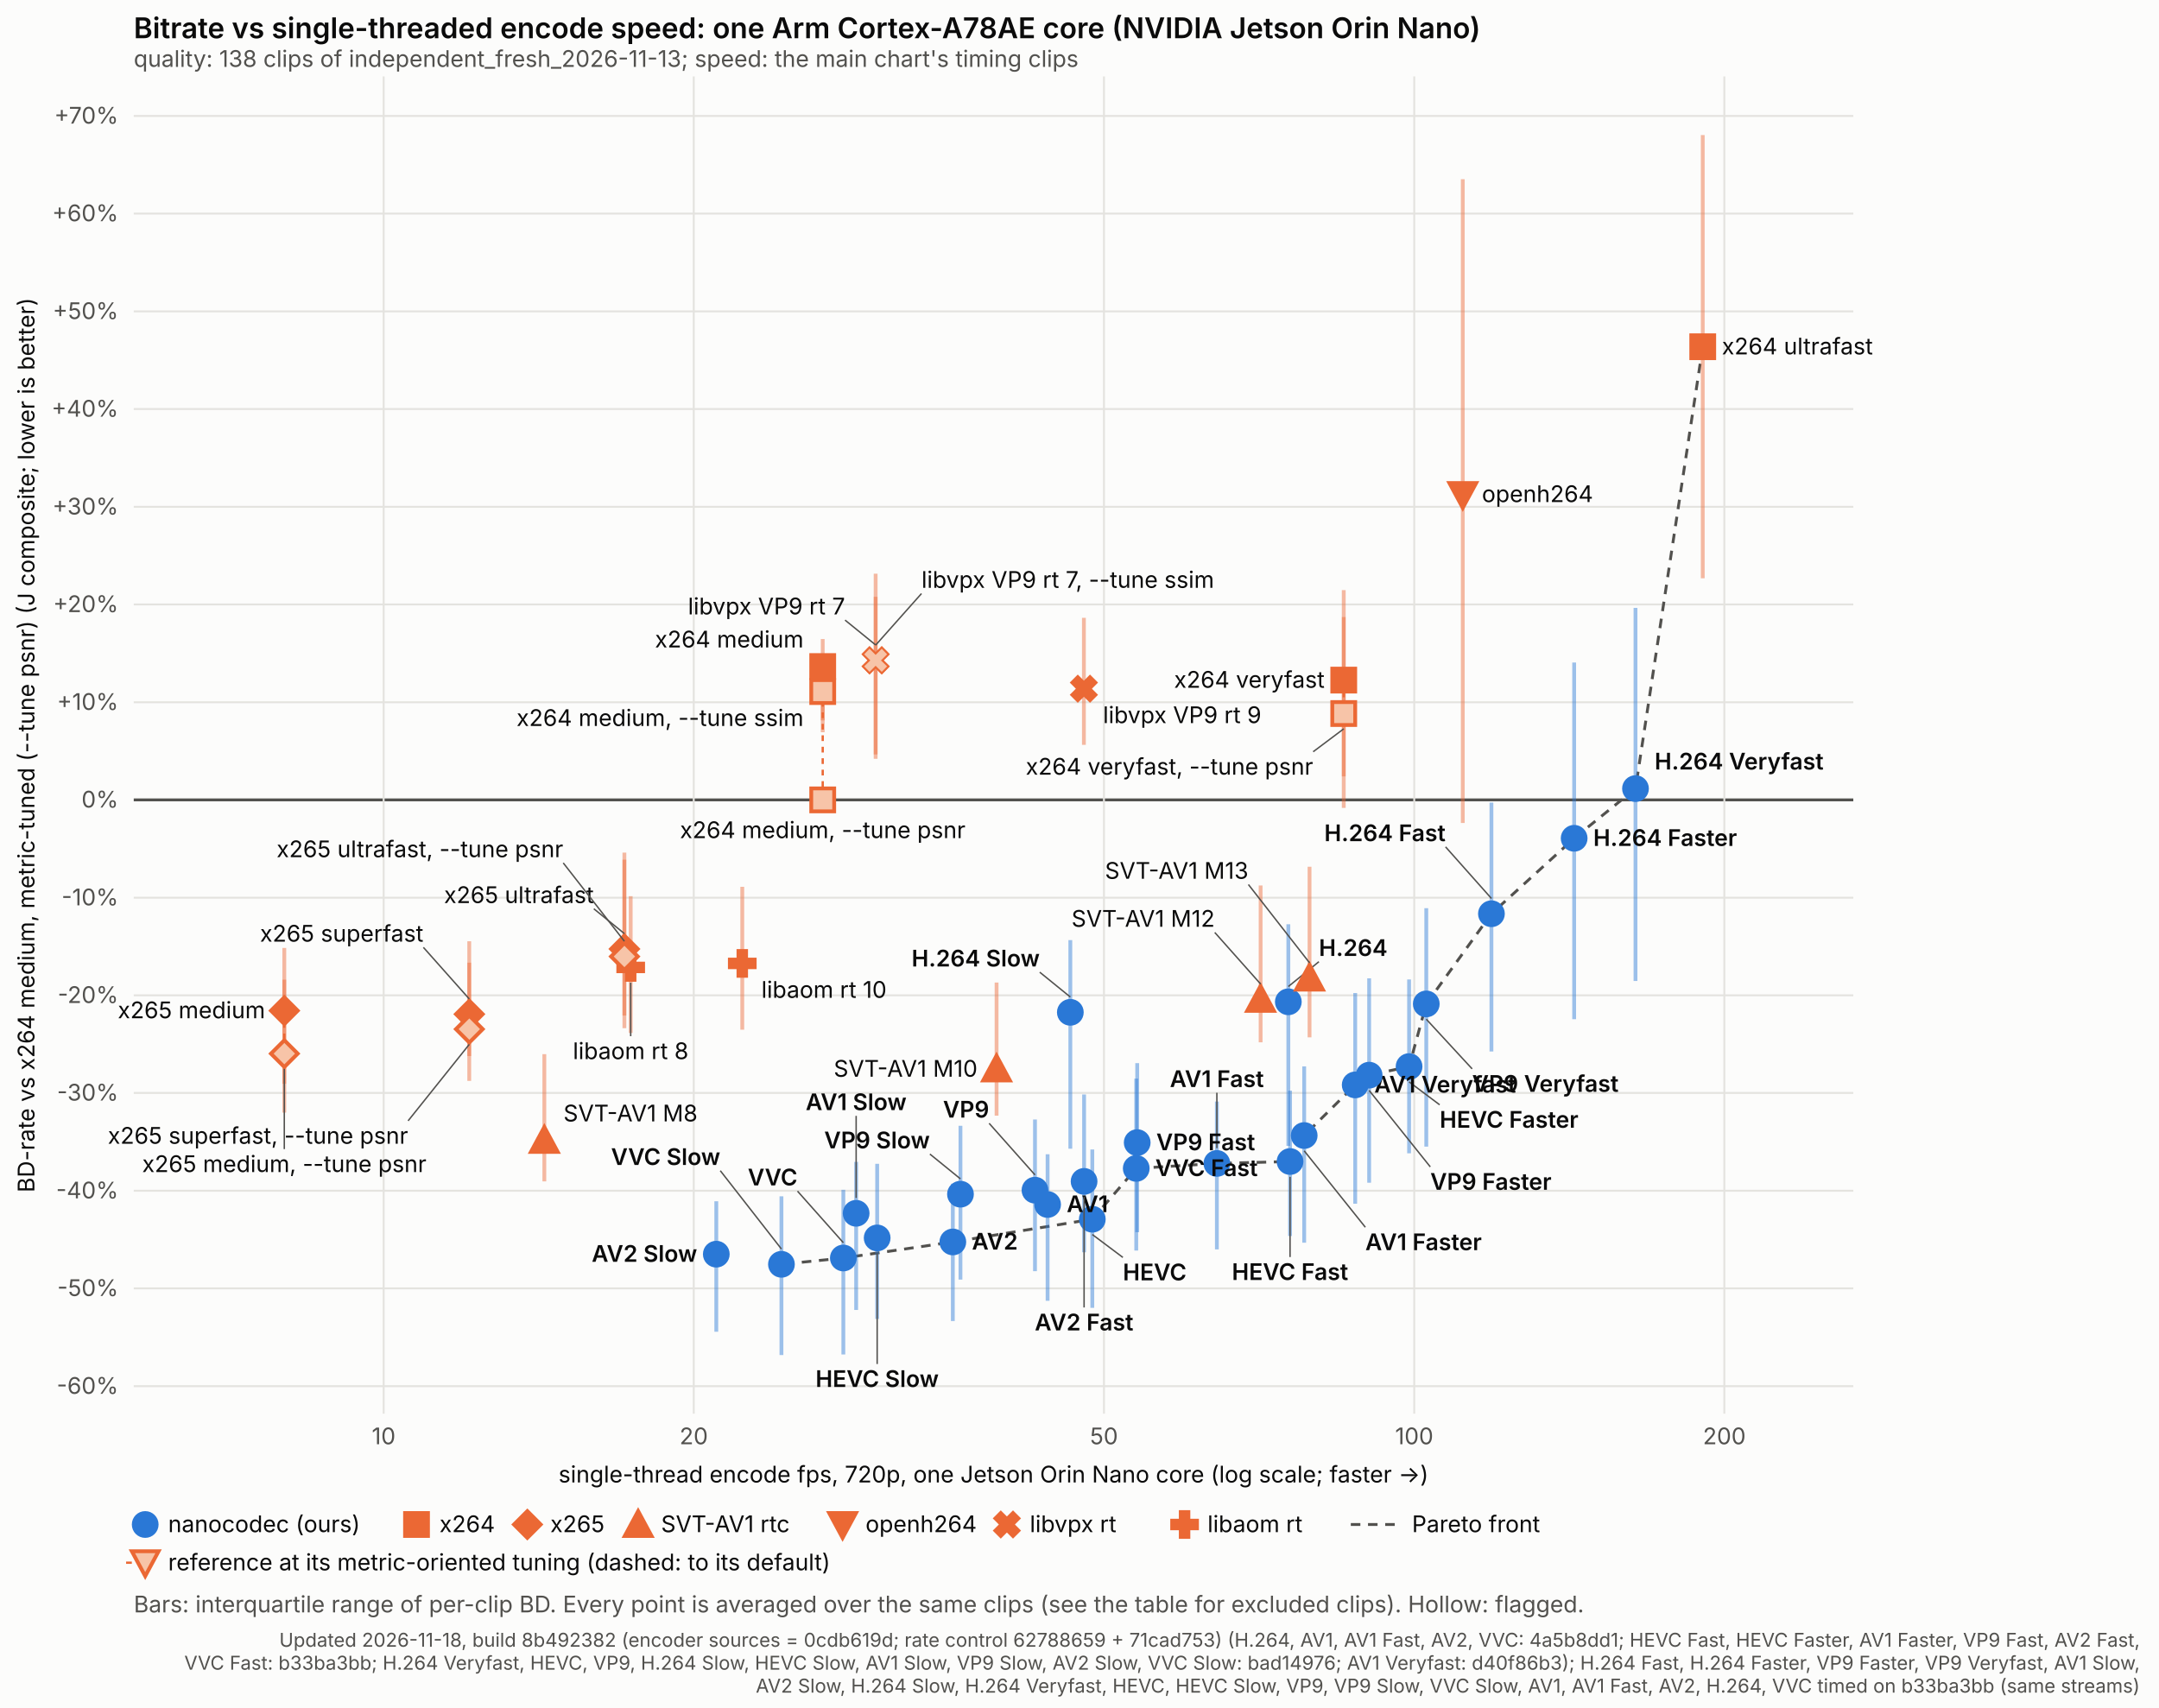
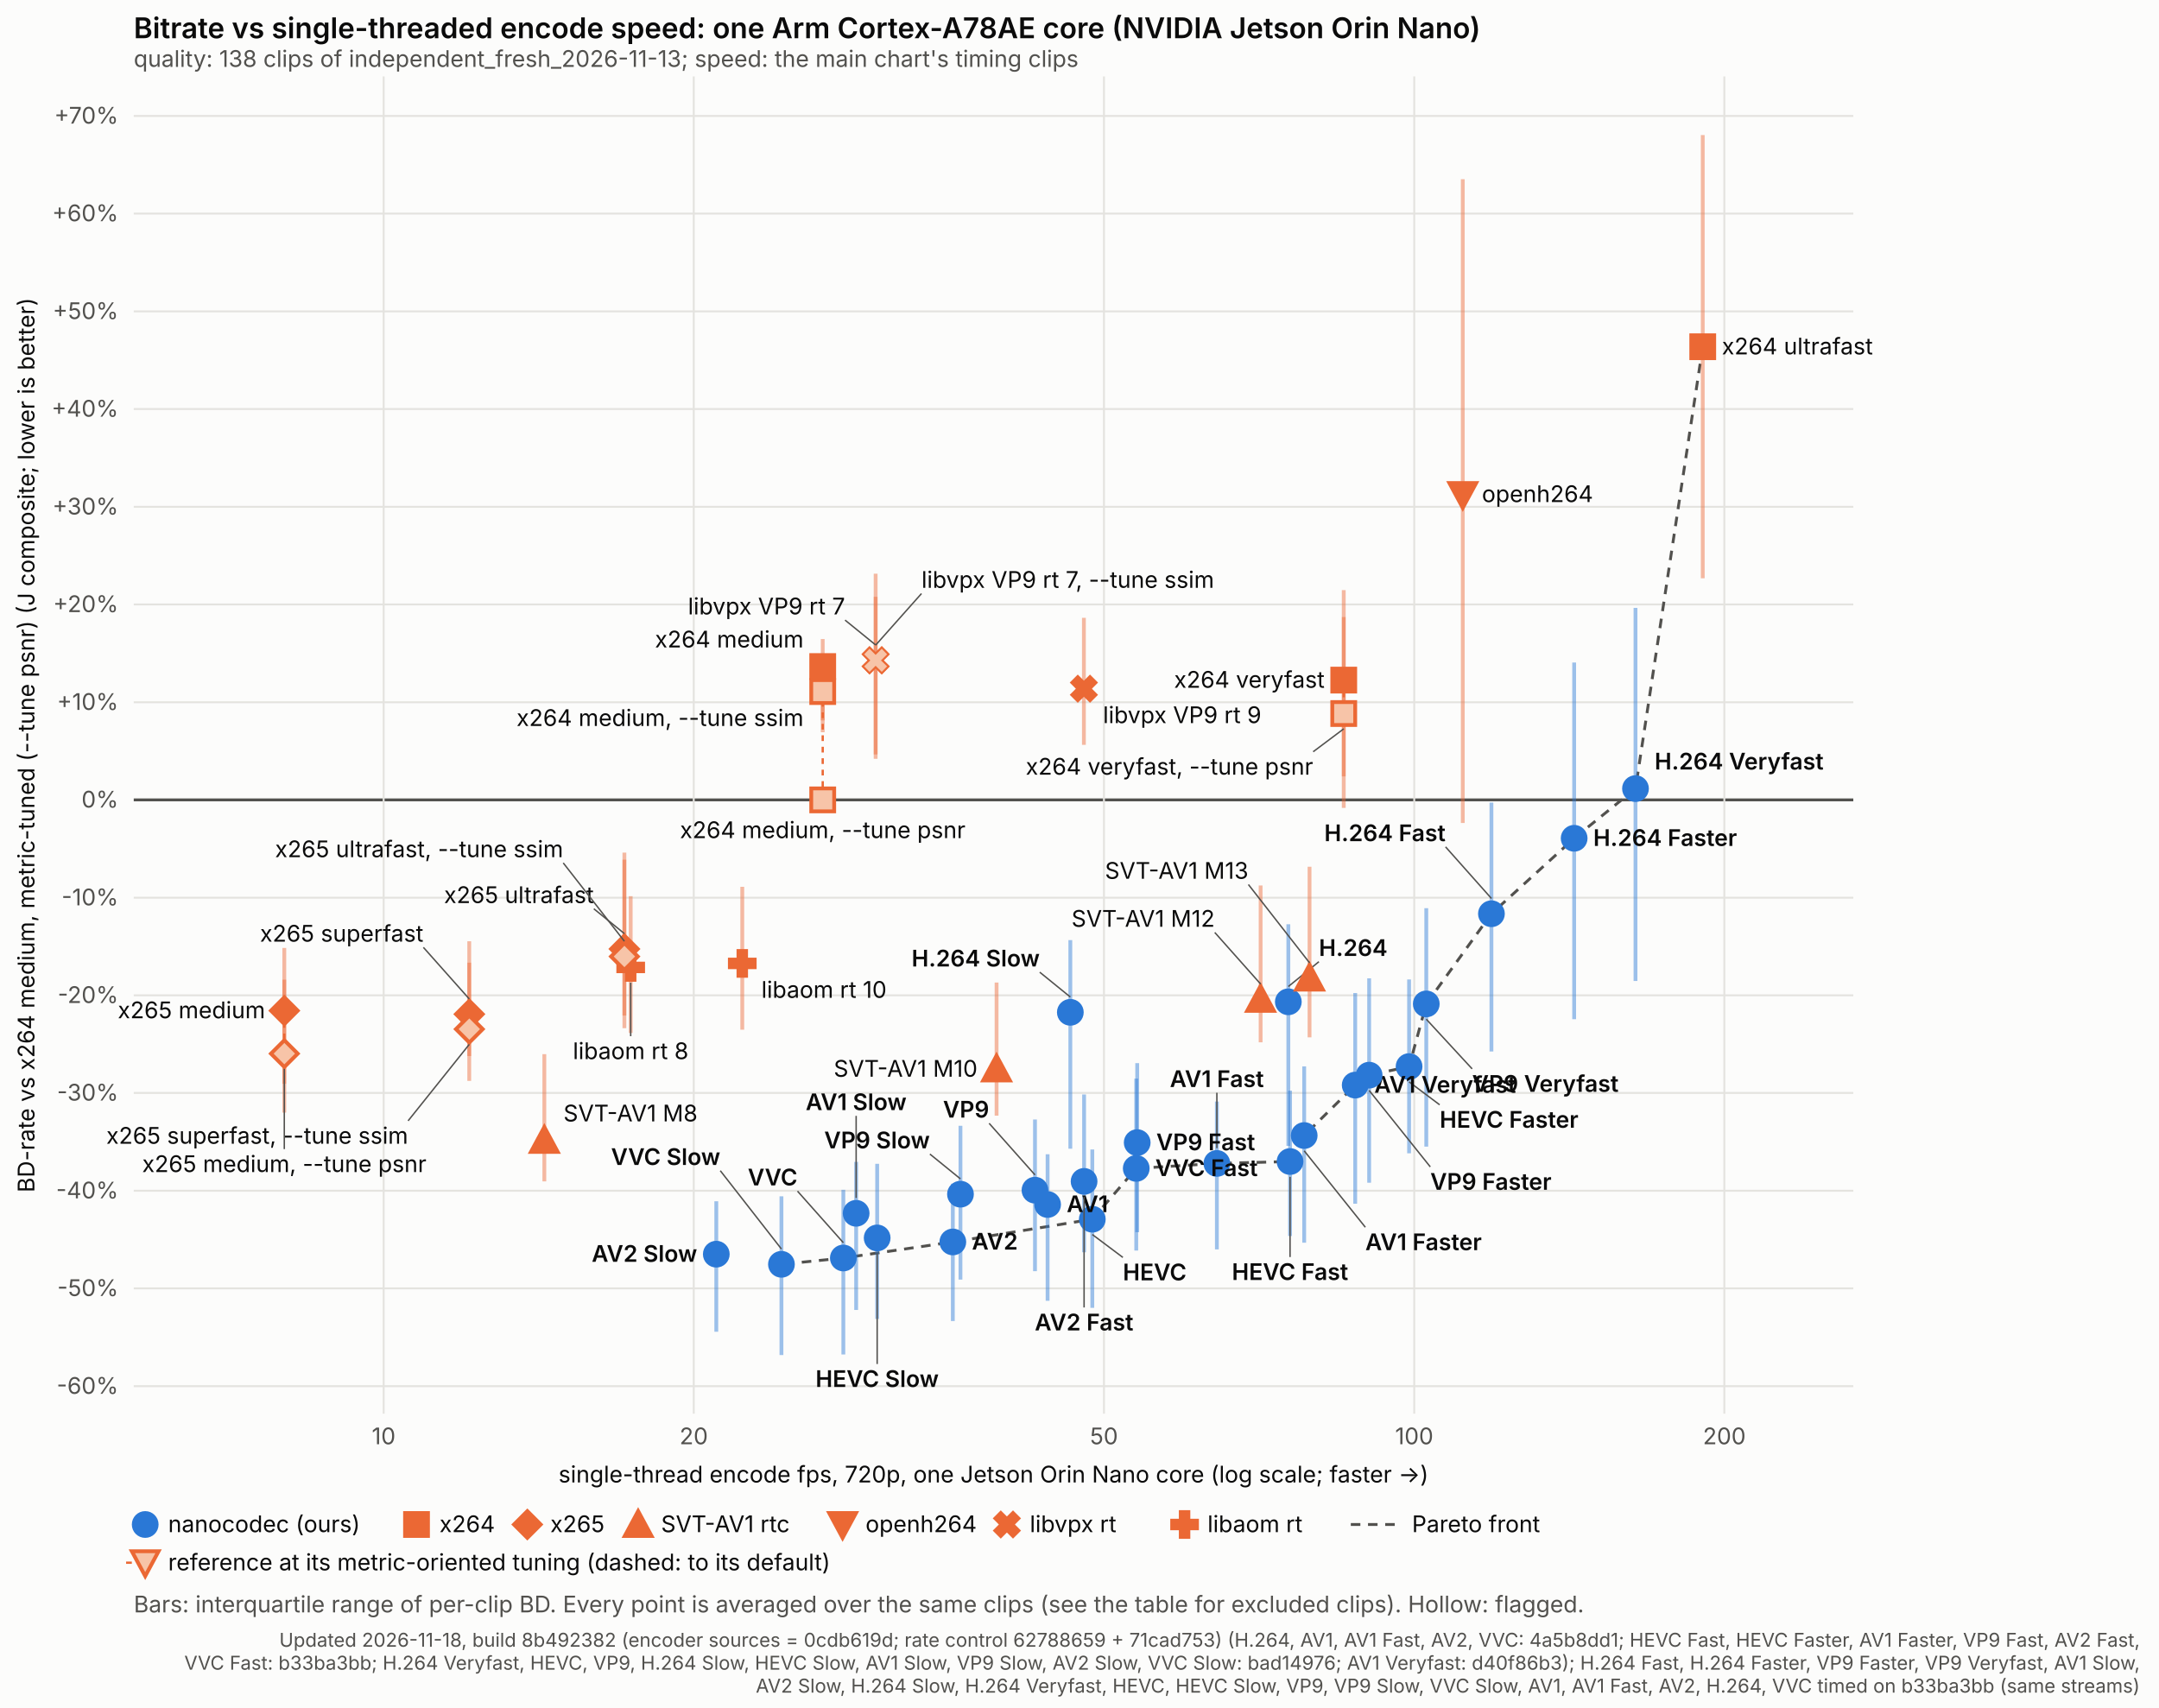
<svg xmlns="http://www.w3.org/2000/svg" viewBox="0 0 1130 894" width="1130" height="894" font-family="system-ui, -apple-system, Segoe UI, sans-serif" font-size="12">
  <rect width="1130" height="894" fill="#fcfcfb" />
  <text x="70" y="20" font-size="15" font-weight="600" fill="#0b0b0b">Bitrate vs single-threaded encode speed: one Arm Cortex-A78AE core (NVIDIA Jetson Orin Nano)</text>
  <text x="70" y="35" fill="#52514e">quality: 138 clips of independent_fresh_2026-11-13; speed: the main chart's timing clips</text>
  <line x1="70" x2="970" y1="725.6" y2="725.6" stroke="#e4e3df" stroke-width="1" />
  <text x="62" y="729.6" text-anchor="end" fill="#52514e">-60%</text>
  <line x1="70" x2="970" y1="674.4" y2="674.4" stroke="#e4e3df" stroke-width="1" />
  <text x="62" y="678.4" text-anchor="end" fill="#52514e">-50%</text>
  <line x1="70" x2="970" y1="623.3" y2="623.3" stroke="#e4e3df" stroke-width="1" />
  <text x="62" y="627.3" text-anchor="end" fill="#52514e">-40%</text>
  <line x1="70" x2="970" y1="572.1" y2="572.1" stroke="#e4e3df" stroke-width="1" />
  <text x="62" y="576.1" text-anchor="end" fill="#52514e">-30%</text>
  <line x1="70" x2="970" y1="521.0" y2="521.0" stroke="#e4e3df" stroke-width="1" />
  <text x="62" y="525.0" text-anchor="end" fill="#52514e">-20%</text>
  <line x1="70" x2="970" y1="469.9" y2="469.9" stroke="#e4e3df" stroke-width="1" />
  <text x="62" y="473.9" text-anchor="end" fill="#52514e">-10%</text>
  <line x1="70" x2="970" y1="418.7" y2="418.7" stroke="#52514e" stroke-width="1.5" />
  <text x="62" y="422.7" text-anchor="end" fill="#52514e">0%</text>
  <line x1="70" x2="970" y1="367.6" y2="367.6" stroke="#e4e3df" stroke-width="1" />
  <text x="62" y="371.6" text-anchor="end" fill="#52514e">+10%</text>
  <line x1="70" x2="970" y1="316.4" y2="316.4" stroke="#e4e3df" stroke-width="1" />
  <text x="62" y="320.4" text-anchor="end" fill="#52514e">+20%</text>
  <line x1="70" x2="970" y1="265.3" y2="265.3" stroke="#e4e3df" stroke-width="1" />
  <text x="62" y="269.3" text-anchor="end" fill="#52514e">+30%</text>
  <line x1="70" x2="970" y1="214.1" y2="214.1" stroke="#e4e3df" stroke-width="1" />
  <text x="62" y="218.1" text-anchor="end" fill="#52514e">+40%</text>
  <line x1="70" x2="970" y1="163.0" y2="163.0" stroke="#e4e3df" stroke-width="1" />
  <text x="62" y="167.0" text-anchor="end" fill="#52514e">+50%</text>
  <line x1="70" x2="970" y1="111.8" y2="111.8" stroke="#e4e3df" stroke-width="1" />
  <text x="62" y="115.8" text-anchor="end" fill="#52514e">+60%</text>
  <line x1="70" x2="970" y1="60.7" y2="60.7" stroke="#e4e3df" stroke-width="1" />
  <text x="62" y="64.7" text-anchor="end" fill="#52514e">+70%</text>
  <line x1="200.8" x2="200.8" y1="40" y2="740" stroke="#e4e3df" />
  <text x="200.8" y="756" text-anchor="middle" fill="#52514e">10</text>
  <line x1="363.1" x2="363.1" y1="40" y2="740" stroke="#e4e3df" />
  <text x="363.1" y="756" text-anchor="middle" fill="#52514e">20</text>
  <line x1="577.8" x2="577.8" y1="40" y2="740" stroke="#e4e3df" />
  <text x="577.8" y="756" text-anchor="middle" fill="#52514e">50</text>
  <line x1="740.2" x2="740.2" y1="40" y2="740" stroke="#e4e3df" />
  <text x="740.2" y="756" text-anchor="middle" fill="#52514e">100</text>
  <line x1="902.5" x2="902.5" y1="40" y2="740" stroke="#e4e3df" />
  <text x="902.5" y="756" text-anchor="middle" fill="#52514e">200</text>
  <text x="520.0" y="776" text-anchor="middle" fill="#0b0b0b">single-thread encode fps, 720p, one Jetson Orin Nano core (log scale; faster →)</text>
  <text transform="translate(18,390.0) rotate(-90)" text-anchor="middle" fill="#0b0b0b">BD-rate vs x264 medium, metric-tuned (--tune psnr) (J composite; lower is better)</text>
-   <polyline points="891.2,181.5 856.0,412.8 823.9,438.8 780.6,478.3 746.5,525.5 737.5,558.3 716.6,562.8 709.3,567.9 682.6,594.4 675.2,608.0 636.9,609.0 594.7,611.6 571.7,638.2 498.7,650.1 441.4,658.5 409.0,661.8" fill="none" stroke="#52514e" stroke-width="1.5" stroke-dasharray="5 4" />
+   <polyline points="891.2,181.5 856.0,412.8 823.9,438.8 780.6,478.3 746.5,525.5 737.5,558.3 716.6,562.8 709.3,568.0 682.6,594.4 675.2,608.0 636.9,609.0 594.7,611.6 571.7,638.2 498.7,650.1 441.4,658.5 409.0,661.8" fill="none" stroke="#52514e" stroke-width="1.5" stroke-dasharray="5 4" />
  <line x1="430.6" y1="348.9" x2="430.6" y2="418.7" stroke="#eb6834" stroke-width="1.2" stroke-dasharray="3 3" />
  <line x1="703.3" y1="356.0" x2="703.3" y2="373.5" stroke="#eb6834" stroke-width="1.2" stroke-dasharray="3 3" />
  <line x1="430.6" y1="348.9" x2="430.6" y2="362.0" stroke="#eb6834" stroke-width="1.2" stroke-dasharray="3 3" />
  <line x1="326.8" y1="496.7" x2="326.8" y2="500.7" stroke="#eb6834" stroke-width="1.2" stroke-dasharray="3 3" />
  <line x1="245.6" y1="530.9" x2="245.6" y2="538.7" stroke="#eb6834" stroke-width="1.2" stroke-dasharray="3 3" />
  <line x1="148.8" y1="529.0" x2="148.8" y2="551.5" stroke="#eb6834" stroke-width="1.2" stroke-dasharray="3 3" />
  <line x1="458.3" y1="345.6" x2="458.3" y2="345.7" stroke="#eb6834" stroke-width="1.2" stroke-dasharray="3 3" />
  <line x1="430.6" x2="430.6" y1="418.7" y2="418.7" stroke="#eb6834" stroke-opacity="0.45" stroke-width="2" />
  <line x1="430.6" x2="430.6" y1="377.1" y2="334.5" stroke="#eb6834" stroke-opacity="0.45" stroke-width="2" />
  <line x1="560.2" x2="560.2" y1="601.3" y2="492.1" stroke="#2a78d6" stroke-opacity="0.45" stroke-width="2" />
  <line x1="674.3" x2="674.3" y1="599.8" y2="483.8" stroke="#2a78d6" stroke-opacity="0.45" stroke-width="2" />
  <line x1="780.6" x2="780.6" y1="550.4" y2="420.1" stroke="#2a78d6" stroke-opacity="0.45" stroke-width="2" />
  <line x1="823.9" x2="823.9" y1="533.5" y2="346.8" stroke="#2a78d6" stroke-opacity="0.45" stroke-width="2" />
  <line x1="856.0" x2="856.0" y1="513.5" y2="318.2" stroke="#2a78d6" stroke-opacity="0.45" stroke-width="2" />
  <line x1="459.1" x2="459.1" y1="690.4" y2="609.2" stroke="#2a78d6" stroke-opacity="0.45" stroke-width="2" />
  <line x1="571.7" x2="571.7" y1="684.6" y2="601.7" stroke="#2a78d6" stroke-opacity="0.45" stroke-width="2" />
  <line x1="675.2" x2="675.2" y1="647.0" y2="570.9" stroke="#2a78d6" stroke-opacity="0.45" stroke-width="2" />
  <line x1="737.5" x2="737.5" y1="603.7" y2="512.7" stroke="#2a78d6" stroke-opacity="0.45" stroke-width="2" />
  <line x1="448.1" x2="448.1" y1="685.7" y2="608.2" stroke="#2a78d6" stroke-opacity="0.45" stroke-width="2" />
  <line x1="548.3" x2="548.3" y1="680.9" y2="604.2" stroke="#2a78d6" stroke-opacity="0.45" stroke-width="2" />
  <line x1="636.9" x2="636.9" y1="654.0" y2="576.6" stroke="#2a78d6" stroke-opacity="0.45" stroke-width="2" />
  <line x1="682.6" x2="682.6" y1="650.5" y2="558.2" stroke="#2a78d6" stroke-opacity="0.45" stroke-width="2" />
  <line x1="709.3" x2="709.3" y1="630.1" y2="519.8" stroke="#2a78d6" stroke-opacity="0.45" stroke-width="2" />
  <line x1="502.7" x2="502.7" y1="669.8" y2="589.3" stroke="#2a78d6" stroke-opacity="0.45" stroke-width="2" />
  <line x1="541.7" x2="541.7" y1="665.4" y2="586.0" stroke="#2a78d6" stroke-opacity="0.45" stroke-width="2" />
  <line x1="595.2" x2="595.2" y1="645.0" y2="556.5" stroke="#2a78d6" stroke-opacity="0.45" stroke-width="2" />
  <line x1="716.6" x2="716.6" y1="619.1" y2="512.1" stroke="#2a78d6" stroke-opacity="0.45" stroke-width="2" />
  <line x1="746.5" x2="746.5" y1="600.2" y2="475.4" stroke="#2a78d6" stroke-opacity="0.45" stroke-width="2" />
  <line x1="374.9" x2="374.9" y1="697.1" y2="628.8" stroke="#2a78d6" stroke-opacity="0.45" stroke-width="2" />
  <line x1="498.7" x2="498.7" y1="691.5" y2="619.6" stroke="#2a78d6" stroke-opacity="0.45" stroke-width="2" />
  <line x1="567.4" x2="567.4" y1="655.5" y2="572.9" stroke="#2a78d6" stroke-opacity="0.45" stroke-width="2" />
  <line x1="409.0" x2="409.0" y1="709.3" y2="626.2" stroke="#2a78d6" stroke-opacity="0.45" stroke-width="2" />
  <line x1="441.4" x2="441.4" y1="709.0" y2="622.8" stroke="#2a78d6" stroke-opacity="0.45" stroke-width="2" />
  <line x1="594.7" x2="594.7" y1="654.6" y2="564.6" stroke="#2a78d6" stroke-opacity="0.45" stroke-width="2" />
  <line x1="765.6" x2="765.6" y1="430.8" y2="93.8" stroke="#eb6834" stroke-opacity="0.45" stroke-width="2" />
  <line x1="891.2" x2="891.2" y1="302.7" y2="70.7" stroke="#eb6834" stroke-opacity="0.45" stroke-width="2" />
  <line x1="703.3" x2="703.3" y1="406.4" y2="308.9" stroke="#eb6834" stroke-opacity="0.45" stroke-width="2" />
  <line x1="326.8" x2="326.8" y1="531.6" y2="446.3" stroke="#eb6834" stroke-opacity="0.45" stroke-width="2" />
  <line x1="245.6" x2="245.6" y1="552.8" y2="492.7" stroke="#eb6834" stroke-opacity="0.45" stroke-width="2" />
  <line x1="148.8" x2="148.8" y1="567.3" y2="496.2" stroke="#eb6834" stroke-opacity="0.45" stroke-width="2" />
  <line x1="284.9" x2="284.9" y1="618.4" y2="551.8" stroke="#eb6834" stroke-opacity="0.45" stroke-width="2" />
  <line x1="521.6" x2="521.6" y1="584.0" y2="514.3" stroke="#eb6834" stroke-opacity="0.45" stroke-width="2" />
  <line x1="659.8" x2="659.8" y1="545.6" y2="463.5" stroke="#eb6834" stroke-opacity="0.45" stroke-width="2" />
  <line x1="685.4" x2="685.4" y1="543.0" y2="453.7" stroke="#eb6834" stroke-opacity="0.45" stroke-width="2" />
  <line x1="458.3" x2="458.3" y1="394.9" y2="300.3" stroke="#eb6834" stroke-opacity="0.45" stroke-width="2" />
  <line x1="567.3" x2="567.3" y1="389.9" y2="323.4" stroke="#eb6834" stroke-opacity="0.45" stroke-width="2" />
  <line x1="330.1" x2="330.1" y1="540.7" y2="469.1" stroke="#eb6834" stroke-opacity="0.45" stroke-width="2" />
  <line x1="388.5" x2="388.5" y1="539.0" y2="464.2" stroke="#eb6834" stroke-opacity="0.45" stroke-width="2" />
  <line x1="703.3" x2="703.3" y1="422.9" y2="323.0" stroke="#eb6834" stroke-opacity="0.45" stroke-width="2" />
  <line x1="430.6" x2="430.6" y1="383.3" y2="343.6" stroke="#eb6834" stroke-opacity="0.45" stroke-width="2" />
  <line x1="326.8" x2="326.8" y1="538.2" y2="450.0" stroke="#eb6834" stroke-opacity="0.45" stroke-width="2" />
  <line x1="245.6" x2="245.6" y1="565.8" y2="503.9" stroke="#eb6834" stroke-opacity="0.45" stroke-width="2" />
  <line x1="148.8" x2="148.8" y1="582.4" y2="512.8" stroke="#eb6834" stroke-opacity="0.45" stroke-width="2" />
  <line x1="458.3" x2="458.3" y1="397.2" y2="312.4" stroke="#eb6834" stroke-opacity="0.45" stroke-width="2" />
  <g>
    <rect x="424.6" y="412.7" width="12" height="12" fill="#f7c4a8" stroke="#eb6834" stroke-width="2" />
  </g>
  <text x="430.6" y="438.7" text-anchor="middle" fill="#0b0b0b">x264 medium, --tune psnr</text>
  <g>
    <rect x="424.6" y="342.9" width="12" height="12" fill="#eb6834" stroke="#eb6834" stroke-width="2" />
  </g>
  <text x="420.6" y="338.9" text-anchor="end" fill="#0b0b0b">x264 medium</text>
  <g>
    <circle cx="560.2" cy="529.9" r="6" fill="#2a78d6" stroke="#2a78d6" stroke-width="2" />
  </g>
  <line x1="560.2" y1="521.9" x2="544.2" y2="508.9" stroke="#52514e" stroke-width="0.75" />
  <text x="544.2" y="505.9" text-anchor="end" fill="#0b0b0b" font-weight="600">H.264 Slow</text>
  <g>
    <circle cx="674.3" cy="524.4" r="6" fill="#2a78d6" stroke="#2a78d6" stroke-width="2" />
  </g>
  <line x1="674.3" y1="516.4" x2="690.3" y2="503.4" stroke="#52514e" stroke-width="0.75" />
  <text x="690.3" y="500.4" text-anchor="start" fill="#0b0b0b" font-weight="600">H.264</text>
  <g>
    <circle cx="780.6" cy="478.3" r="6" fill="#2a78d6" stroke="#2a78d6" stroke-width="2" />
  </g>
  <line x1="780.6" y1="470.3" x2="756.6" y2="443.3" stroke="#52514e" stroke-width="0.75" />
  <text x="756.6" y="440.3" text-anchor="end" fill="#0b0b0b" font-weight="600">H.264 Fast</text>
  <g>
    <circle cx="823.9" cy="438.8" r="6" fill="#2a78d6" stroke="#2a78d6" stroke-width="2" />
  </g>
  <text x="833.9" y="442.8" text-anchor="start" fill="#0b0b0b" font-weight="600">H.264 Faster</text>
  <g>
    <circle cx="856.0" cy="412.8" r="6" fill="#2a78d6" stroke="#2a78d6" stroke-width="2" />
  </g>
  <text x="866.0" y="402.8" text-anchor="start" fill="#0b0b0b" font-weight="600">H.264 Veryfast</text>
  <g>
    <circle cx="459.1" cy="648.0" r="6" fill="#2a78d6" stroke="#2a78d6" stroke-width="2" />
  </g>
  <line x1="459.1" y1="656.0" x2="459.1" y2="714.0" stroke="#52514e" stroke-width="0.75" />
  <text x="459.1" y="726.0" text-anchor="middle" fill="#0b0b0b" font-weight="600">HEVC Slow</text>
  <g>
    <circle cx="571.7" cy="638.2" r="6" fill="#2a78d6" stroke="#2a78d6" stroke-width="2" />
  </g>
  <line x1="571.7" y1="646.2" x2="587.7" y2="658.2" stroke="#52514e" stroke-width="0.75" />
  <text x="587.7" y="670.2" text-anchor="start" fill="#0b0b0b" font-weight="600">HEVC</text>
  <g>
    <circle cx="675.2" cy="608.0" r="6" fill="#2a78d6" stroke="#2a78d6" stroke-width="2" />
  </g>
  <line x1="675.2" y1="616.0" x2="675.2" y2="658.0" stroke="#52514e" stroke-width="0.75" />
  <text x="675.2" y="670.0" text-anchor="middle" fill="#0b0b0b" font-weight="600">HEVC Fast</text>
  <g>
    <circle cx="737.5" cy="558.3" r="6" fill="#2a78d6" stroke="#2a78d6" stroke-width="2" />
  </g>
  <line x1="737.5" y1="566.3" x2="753.5" y2="578.3" stroke="#52514e" stroke-width="0.75" />
  <text x="753.5" y="590.3" text-anchor="start" fill="#0b0b0b" font-weight="600">HEVC Faster</text>
  <g>
    <circle cx="448.1" cy="635.1" r="6" fill="#2a78d6" stroke="#2a78d6" stroke-width="2" />
  </g>
  <line x1="448.1" y1="627.1" x2="448.1" y2="584.1" stroke="#52514e" stroke-width="0.75" />
  <text x="448.1" y="581.1" text-anchor="middle" fill="#0b0b0b" font-weight="600">AV1 Slow</text>
  <g>
    <circle cx="548.3" cy="630.5" r="6" fill="#2a78d6" stroke="#2a78d6" stroke-width="2" />
  </g>
  <text x="558.3" y="634.5" text-anchor="start" fill="#0b0b0b" font-weight="600">AV1</text>
  <g>
    <circle cx="636.9" cy="609.0" r="6" fill="#2a78d6" stroke="#2a78d6" stroke-width="2" />
  </g>
  <line x1="636.9" y1="601.0" x2="636.9" y2="572.0" stroke="#52514e" stroke-width="0.75" />
  <text x="636.9" y="569.0" text-anchor="middle" fill="#0b0b0b" font-weight="600">AV1 Fast</text>
  <g>
    <circle cx="682.6" cy="594.4" r="6" fill="#2a78d6" stroke="#2a78d6" stroke-width="2" />
  </g>
  <line x1="682.6" y1="602.4" x2="714.6" y2="642.4" stroke="#52514e" stroke-width="0.75" />
  <text x="714.6" y="654.4" text-anchor="start" fill="#0b0b0b" font-weight="600">AV1 Faster</text>
  <g>
-     <circle cx="709.3" cy="567.9" r="6" fill="#2a78d6" stroke="#2a78d6" stroke-width="2" />
-   </g>
-   <text x="719.3" y="571.9" text-anchor="start" fill="#0b0b0b" font-weight="600">AV1 Veryfast</text>
+     <circle cx="709.3" cy="568.0" r="6" fill="#2a78d6" stroke="#2a78d6" stroke-width="2" />
+   </g>
+   <text x="719.3" y="572.0" text-anchor="start" fill="#0b0b0b" font-weight="600">AV1 Veryfast</text>
  <g>
    <circle cx="502.7" cy="625.1" r="6" fill="#2a78d6" stroke="#2a78d6" stroke-width="2" />
  </g>
  <line x1="502.7" y1="617.1" x2="486.7" y2="604.1" stroke="#52514e" stroke-width="0.75" />
  <text x="486.7" y="601.1" text-anchor="end" fill="#0b0b0b" font-weight="600">VP9 Slow</text>
  <g>
    <circle cx="541.7" cy="623.0" r="6" fill="#2a78d6" stroke="#2a78d6" stroke-width="2" />
  </g>
  <line x1="541.7" y1="615.0" x2="517.7" y2="588.0" stroke="#52514e" stroke-width="0.75" />
  <text x="517.7" y="585.0" text-anchor="end" fill="#0b0b0b" font-weight="600">VP9</text>
  <g>
    <circle cx="595.2" cy="598.1" r="6" fill="#2a78d6" stroke="#2a78d6" stroke-width="2" />
  </g>
  <text x="605.2" y="602.1" text-anchor="start" fill="#0b0b0b" font-weight="600">VP9 Fast</text>
  <g>
    <circle cx="716.6" cy="562.8" r="6" fill="#2a78d6" stroke="#2a78d6" stroke-width="2" />
  </g>
  <line x1="716.6" y1="570.8" x2="748.6" y2="610.8" stroke="#52514e" stroke-width="0.75" />
  <text x="748.6" y="622.8" text-anchor="start" fill="#0b0b0b" font-weight="600">VP9 Faster</text>
  <g>
    <circle cx="746.5" cy="525.5" r="6" fill="#2a78d6" stroke="#2a78d6" stroke-width="2" />
  </g>
  <line x1="746.5" y1="533.5" x2="770.5" y2="559.5" stroke="#52514e" stroke-width="0.75" />
  <text x="770.5" y="571.5" text-anchor="start" fill="#0b0b0b" font-weight="600">VP9 Veryfast</text>
  <g>
    <circle cx="374.9" cy="656.5" r="6" fill="#2a78d6" stroke="#2a78d6" stroke-width="2" />
  </g>
  <text x="364.9" y="660.5" text-anchor="end" fill="#0b0b0b" font-weight="600">AV2 Slow</text>
  <g>
    <circle cx="498.7" cy="650.1" r="6" fill="#2a78d6" stroke="#2a78d6" stroke-width="2" />
  </g>
  <text x="508.7" y="654.1" text-anchor="start" fill="#0b0b0b" font-weight="600">AV2</text>
  <g>
    <circle cx="567.4" cy="618.4" r="6" fill="#2a78d6" stroke="#2a78d6" stroke-width="2" />
  </g>
  <line x1="567.4" y1="626.4" x2="567.4" y2="684.4" stroke="#52514e" stroke-width="0.75" />
  <text x="567.4" y="696.4" text-anchor="middle" fill="#0b0b0b" font-weight="600">AV2 Fast</text>
  <g>
    <circle cx="409.0" cy="661.8" r="6" fill="#2a78d6" stroke="#2a78d6" stroke-width="2" />
  </g>
  <line x1="409.0" y1="653.8" x2="377.0" y2="612.8" stroke="#52514e" stroke-width="0.75" />
  <text x="377.0" y="609.8" text-anchor="end" fill="#0b0b0b" font-weight="600">VVC Slow</text>
  <g>
    <circle cx="441.4" cy="658.5" r="6" fill="#2a78d6" stroke="#2a78d6" stroke-width="2" />
  </g>
  <line x1="441.4" y1="650.5" x2="417.4" y2="623.5" stroke="#52514e" stroke-width="0.75" />
  <text x="417.4" y="620.5" text-anchor="end" fill="#0b0b0b" font-weight="600">VVC</text>
  <g>
    <circle cx="594.7" cy="611.6" r="6" fill="#2a78d6" stroke="#2a78d6" stroke-width="2" />
  </g>
  <text x="604.7" y="615.6" text-anchor="start" fill="#0b0b0b" font-weight="600">VVC Fast</text>
  <g>
    <polygon points="765.601,265.841 772.601,252.841 758.601,252.841" fill="#eb6834" stroke="#eb6834" stroke-width="2" />
  </g>
  <text x="775.6" y="262.8" text-anchor="start" fill="#0b0b0b">openh264</text>
  <g>
    <rect x="885.2" y="175.5" width="12" height="12" fill="#eb6834" stroke="#eb6834" stroke-width="2" />
  </g>
  <text x="901.2" y="185.5" text-anchor="start" fill="#0b0b0b">x264 ultrafast</text>
  <g>
    <rect x="697.3" y="350.0" width="12" height="12" fill="#eb6834" stroke="#eb6834" stroke-width="2" />
  </g>
  <text x="693.3" y="360.0" text-anchor="end" fill="#0b0b0b">x264 veryfast</text>
  <g>
    <polygon points="326.811,489.734 333.811,496.734 326.811,503.734 319.811,496.734" fill="#eb6834" stroke="#eb6834" stroke-width="2" />
  </g>
  <line x1="326.8" y1="488.7" x2="310.8" y2="475.7" stroke="#52514e" stroke-width="0.75" />
  <text x="310.8" y="472.7" text-anchor="end" fill="#0b0b0b">x265 ultrafast</text>
  <g>
    <polygon points="245.647,523.856 252.647,530.856 245.647,537.856 238.647,530.856" fill="#eb6834" stroke="#eb6834" stroke-width="2" />
  </g>
  <line x1="245.6" y1="522.9" x2="221.6" y2="495.9" stroke="#52514e" stroke-width="0.75" />
  <text x="221.6" y="492.9" text-anchor="end" fill="#0b0b0b">x265 superfast</text>
  <g>
    <polygon points="148.821,522.034 155.821,529.034 148.821,536.034 141.821,529.034" fill="#eb6834" stroke="#eb6834" stroke-width="2" />
  </g>
  <text x="138.8" y="533.0" text-anchor="end" fill="#0b0b0b">x265 medium</text>
  <g>
    <polygon points="284.896,589.951 291.896,602.951 277.896,602.951" fill="#eb6834" stroke="#eb6834" stroke-width="2" />
  </g>
  <text x="294.9" y="587.0" text-anchor="start" fill="#0b0b0b">SVT-AV1 M8</text>
  <g>
    <polygon points="521.574,552.579 528.574,565.579 514.574,565.579" fill="#eb6834" stroke="#eb6834" stroke-width="2" />
  </g>
  <text x="511.6" y="563.6" text-anchor="end" fill="#0b0b0b">SVT-AV1 M10</text>
  <g>
    <polygon points="659.751,516.122 666.751,529.122 652.751,529.122" fill="#eb6834" stroke="#eb6834" stroke-width="2" />
  </g>
  <line x1="659.8" y1="515.1" x2="635.8" y2="488.1" stroke="#52514e" stroke-width="0.75" />
  <text x="635.8" y="485.1" text-anchor="end" fill="#0b0b0b">SVT-AV1 M12</text>
  <g>
    <polygon points="685.389,505.024 692.389,518.024 678.389,518.024" fill="#eb6834" stroke="#eb6834" stroke-width="2" />
  </g>
  <line x1="685.4" y1="504.0" x2="653.4" y2="463.0" stroke="#52514e" stroke-width="0.75" />
  <text x="653.4" y="460.0" text-anchor="end" fill="#0b0b0b">SVT-AV1 M13</text>
  <g>
    <polygon points="461.5,338.9 465.0,342.4 461.8,345.6 465.0,348.8 461.5,352.3 458.3,349.1 455.1,352.3 451.6,348.8 454.8,345.6 451.6,342.4 455.1,338.9 458.3,342.1" fill="#eb6834" stroke="#eb6834" stroke-width="1" />
  </g>
  <line x1="458.3" y1="337.6" x2="442.3" y2="324.6" stroke="#52514e" stroke-width="0.75" />
  <text x="442.3" y="321.6" text-anchor="end" fill="#0b0b0b">libvpx VP9 rt 7</text>
  <g>
    <polygon points="570.5,353.8 574.0,357.3 570.8,360.5 574.0,363.7 570.5,367.2 567.3,364.0 564.1,367.2 560.6,363.7 563.8,360.5 560.6,357.3 564.1,353.8 567.3,357.0" fill="#eb6834" stroke="#eb6834" stroke-width="1" />
  </g>
  <text x="577.3" y="378.5" text-anchor="start" fill="#0b0b0b">libvpx VP9 rt 9</text>
  <g>
    <polygon points="327.6,499.4 332.6,499.4 332.6,503.9 337.1,503.9 337.1,508.9 332.6,508.9 332.6,513.4 327.6,513.4 327.6,508.9 323.1,508.9 323.1,503.9 327.6,503.9" fill="#eb6834" stroke="#eb6834" stroke-width="1" />
  </g>
  <line x1="330.1" y1="514.4" x2="330.1" y2="542.4" stroke="#52514e" stroke-width="0.75" />
  <text x="330.1" y="554.4" text-anchor="middle" fill="#0b0b0b">libaom rt 8</text>
  <g>
    <polygon points="386.0,497.3 391.0,497.3 391.0,501.8 395.5,501.8 395.5,506.8 391.0,506.8 391.0,511.3 386.0,511.3 386.0,506.8 381.5,506.8 381.5,501.8 386.0,501.8" fill="#eb6834" stroke="#eb6834" stroke-width="1" />
  </g>
  <text x="398.5" y="522.3" text-anchor="start" fill="#0b0b0b">libaom rt 10</text>
  <g>
    <rect x="697.3" y="367.5" width="12" height="12" fill="#f7c4a8" stroke="#eb6834" stroke-width="2" />
  </g>
  <line x1="703.3" y1="381.5" x2="687.3" y2="393.5" stroke="#52514e" stroke-width="0.75" />
  <text x="687.3" y="405.5" text-anchor="end" fill="#0b0b0b">x264 veryfast, --tune psnr</text>
  <g>
    <rect x="424.6" y="356.0" width="12" height="12" fill="#f7c4a8" stroke="#eb6834" stroke-width="2" />
  </g>
  <text x="420.6" y="380.0" text-anchor="end" fill="#0b0b0b">x264 medium, --tune ssim</text>
  <g>
    <polygon points="326.811,493.672 333.811,500.672 326.811,507.672 319.811,500.672" fill="#f7c4a8" stroke="#eb6834" stroke-width="2" />
  </g>
  <line x1="326.8" y1="492.7" x2="294.8" y2="451.7" stroke="#52514e" stroke-width="0.75" />
-   <text x="294.8" y="448.7" text-anchor="end" fill="#0b0b0b">x265 ultrafast, --tune psnr</text>
+   <text x="294.8" y="448.7" text-anchor="end" fill="#0b0b0b">x265 ultrafast, --tune ssim</text>
  <g>
    <polygon points="245.647,531.697 252.647,538.697 245.647,545.697 238.647,538.697" fill="#f7c4a8" stroke="#eb6834" stroke-width="2" />
  </g>
  <line x1="245.6" y1="546.7" x2="213.6" y2="586.7" stroke="#52514e" stroke-width="0.75" />
-   <text x="213.6" y="598.7" text-anchor="end" fill="#0b0b0b">x265 superfast, --tune psnr</text>
+   <text x="213.6" y="598.7" text-anchor="end" fill="#0b0b0b">x265 superfast, --tune ssim</text>
  <g>
    <polygon points="148.821,544.524 155.821,551.524 148.821,558.524 141.821,551.524" fill="#f7c4a8" stroke="#eb6834" stroke-width="2" />
  </g>
  <line x1="148.8" y1="559.5" x2="148.8" y2="601.5" stroke="#52514e" stroke-width="0.75" />
  <text x="148.8" y="613.5" text-anchor="middle" fill="#0b0b0b">x265 medium, --tune psnr</text>
  <g>
    <polygon points="461.5,338.9 465.0,342.5 461.8,345.7 465.0,348.8 461.5,352.4 458.3,349.2 455.1,352.4 451.6,348.8 454.8,345.7 451.6,342.5 455.1,338.9 458.3,342.1" fill="#f7c4a8" stroke="#eb6834" stroke-width="1" />
  </g>
  <line x1="458.3" y1="337.7" x2="482.3" y2="310.7" stroke="#52514e" stroke-width="0.75" />
  <text x="482.3" y="307.7" text-anchor="start" fill="#0b0b0b">libvpx VP9 rt 7, --tune ssim</text>
  <circle cx="76.0" cy="798.0" r="6" fill="#2a78d6" stroke="#2a78d6" stroke-width="2" />
  <text x="88" y="802" fill="#0b0b0b">nanocodec (ours)</text>
  <rect x="212.0" y="792.0" width="12" height="12" fill="#eb6834" stroke="#eb6834" stroke-width="2" />
  <text x="230" y="802" fill="#0b0b0b">x264</text>
  <polygon points="276,791 283,798 276,805 269,798" fill="#eb6834" stroke="#eb6834" stroke-width="2" />
  <text x="288" y="802" fill="#0b0b0b">x265</text>
  <polygon points="334,791 341,804 327,804" fill="#eb6834" stroke="#eb6834" stroke-width="2" />
  <text x="346" y="802" fill="#0b0b0b">SVT-AV1 rtc</text>
  <polygon points="441,805 448,792 434,792" fill="#eb6834" stroke="#eb6834" stroke-width="2" />
  <text x="453" y="802" fill="#0b0b0b">openh264</text>
  <polygon points="530.2,791.3 533.7,794.8 530.5,798.0 533.7,801.2 530.2,804.7 527.0,801.5 523.8,804.7 520.3,801.2 523.5,798.0 520.3,794.8 523.8,791.3 527.0,794.5" fill="#eb6834" stroke="#eb6834" stroke-width="1" />
  <text x="539" y="802" fill="#0b0b0b">libvpx rt</text>
  <polygon points="617.5,791.0 622.5,791.0 622.5,795.5 627.0,795.5 627.0,800.5 622.5,800.5 622.5,805.0 617.5,805.0 617.5,800.5 613.0,800.5 613.0,795.5 617.5,795.5" fill="#eb6834" stroke="#eb6834" stroke-width="1" />
  <text x="632" y="802" fill="#0b0b0b">libaom rt</text>
  <line x1="707" x2="733" y1="798" y2="798" stroke="#52514e" stroke-width="1.5" stroke-dasharray="5 4" />
  <text x="739" y="802" fill="#0b0b0b">Pareto front</text>
  <line x1="66" x2="76" y1="818" y2="818" stroke="#eb6834" stroke-width="1.2" stroke-dasharray="3 3" />
  <polygon points="76,825 83,812 69,812" fill="#f7c4a8" stroke="#eb6834" stroke-width="2" />
  <text x="88" y="822" fill="#0b0b0b">reference at its metric-oriented tuning (dashed: to its default)</text>
  <text x="70" y="844" fill="#52514e">Bars: interquartile range of per-clip BD. Every point is averaged over the same clips (see the table for excluded clips). Hollow: flagged.</text>
  <text x="1120" y="862" font-size="10" text-anchor="end" fill="#52514e">Updated 2026-11-18, build 8b492382 (encoder sources = 0cdb619d; rate control 62788659 + 71cad753) (H.264, AV1, AV1 Fast, AV2, VVC: 4a5b8dd1; HEVC Fast, HEVC Faster, AV1 Faster, VP9 Fast, AV2 Fast,</text>
  <text x="1120" y="874" font-size="10" text-anchor="end" fill="#52514e">VVC Fast: b33ba3bb; H.264 Veryfast, HEVC, VP9, H.264 Slow, HEVC Slow, AV1 Slow, VP9 Slow, AV2 Slow, VVC Slow: bad14976; AV1 Veryfast: d40f86b3); H.264 Fast, H.264 Faster, VP9 Faster, VP9 Veryfast, AV1 Slow,</text>
  <text x="1120" y="886" font-size="10" text-anchor="end" fill="#52514e">AV2 Slow, H.264 Slow, H.264 Veryfast, HEVC, HEVC Slow, VP9, VP9 Slow, VVC Slow, AV1, AV1 Fast, AV2, H.264, VVC timed on b33ba3bb (same streams)</text>
</svg>
